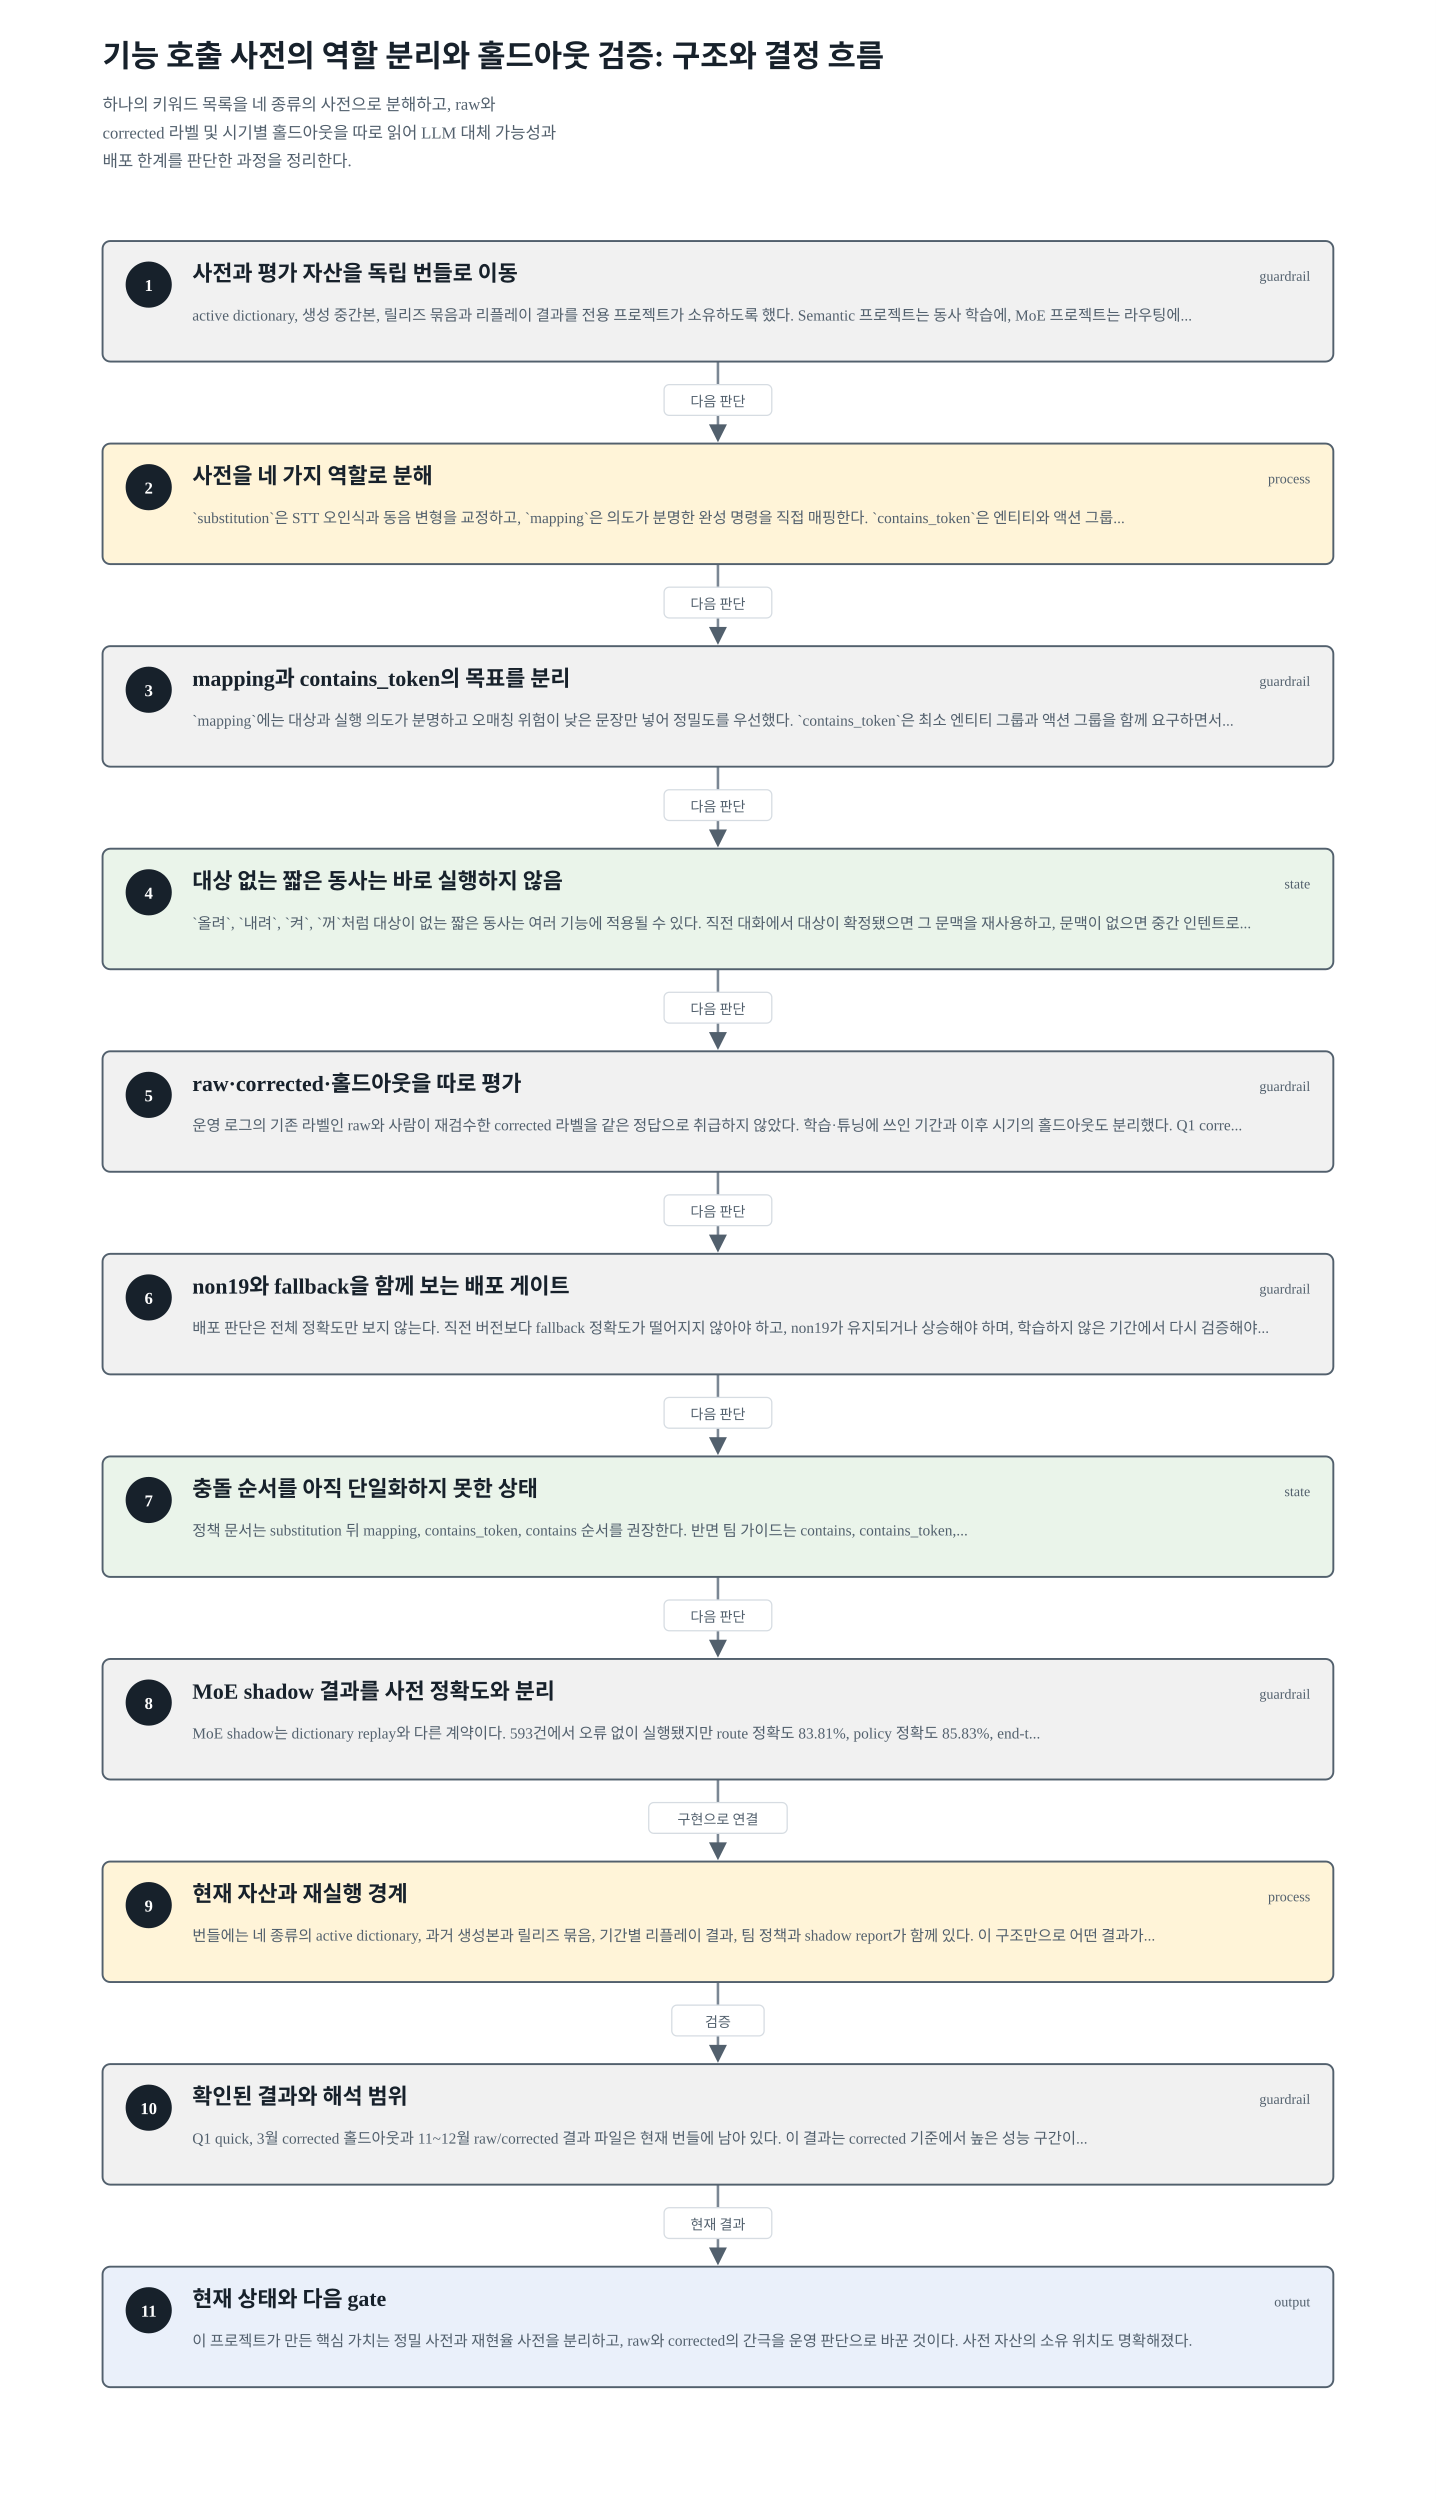
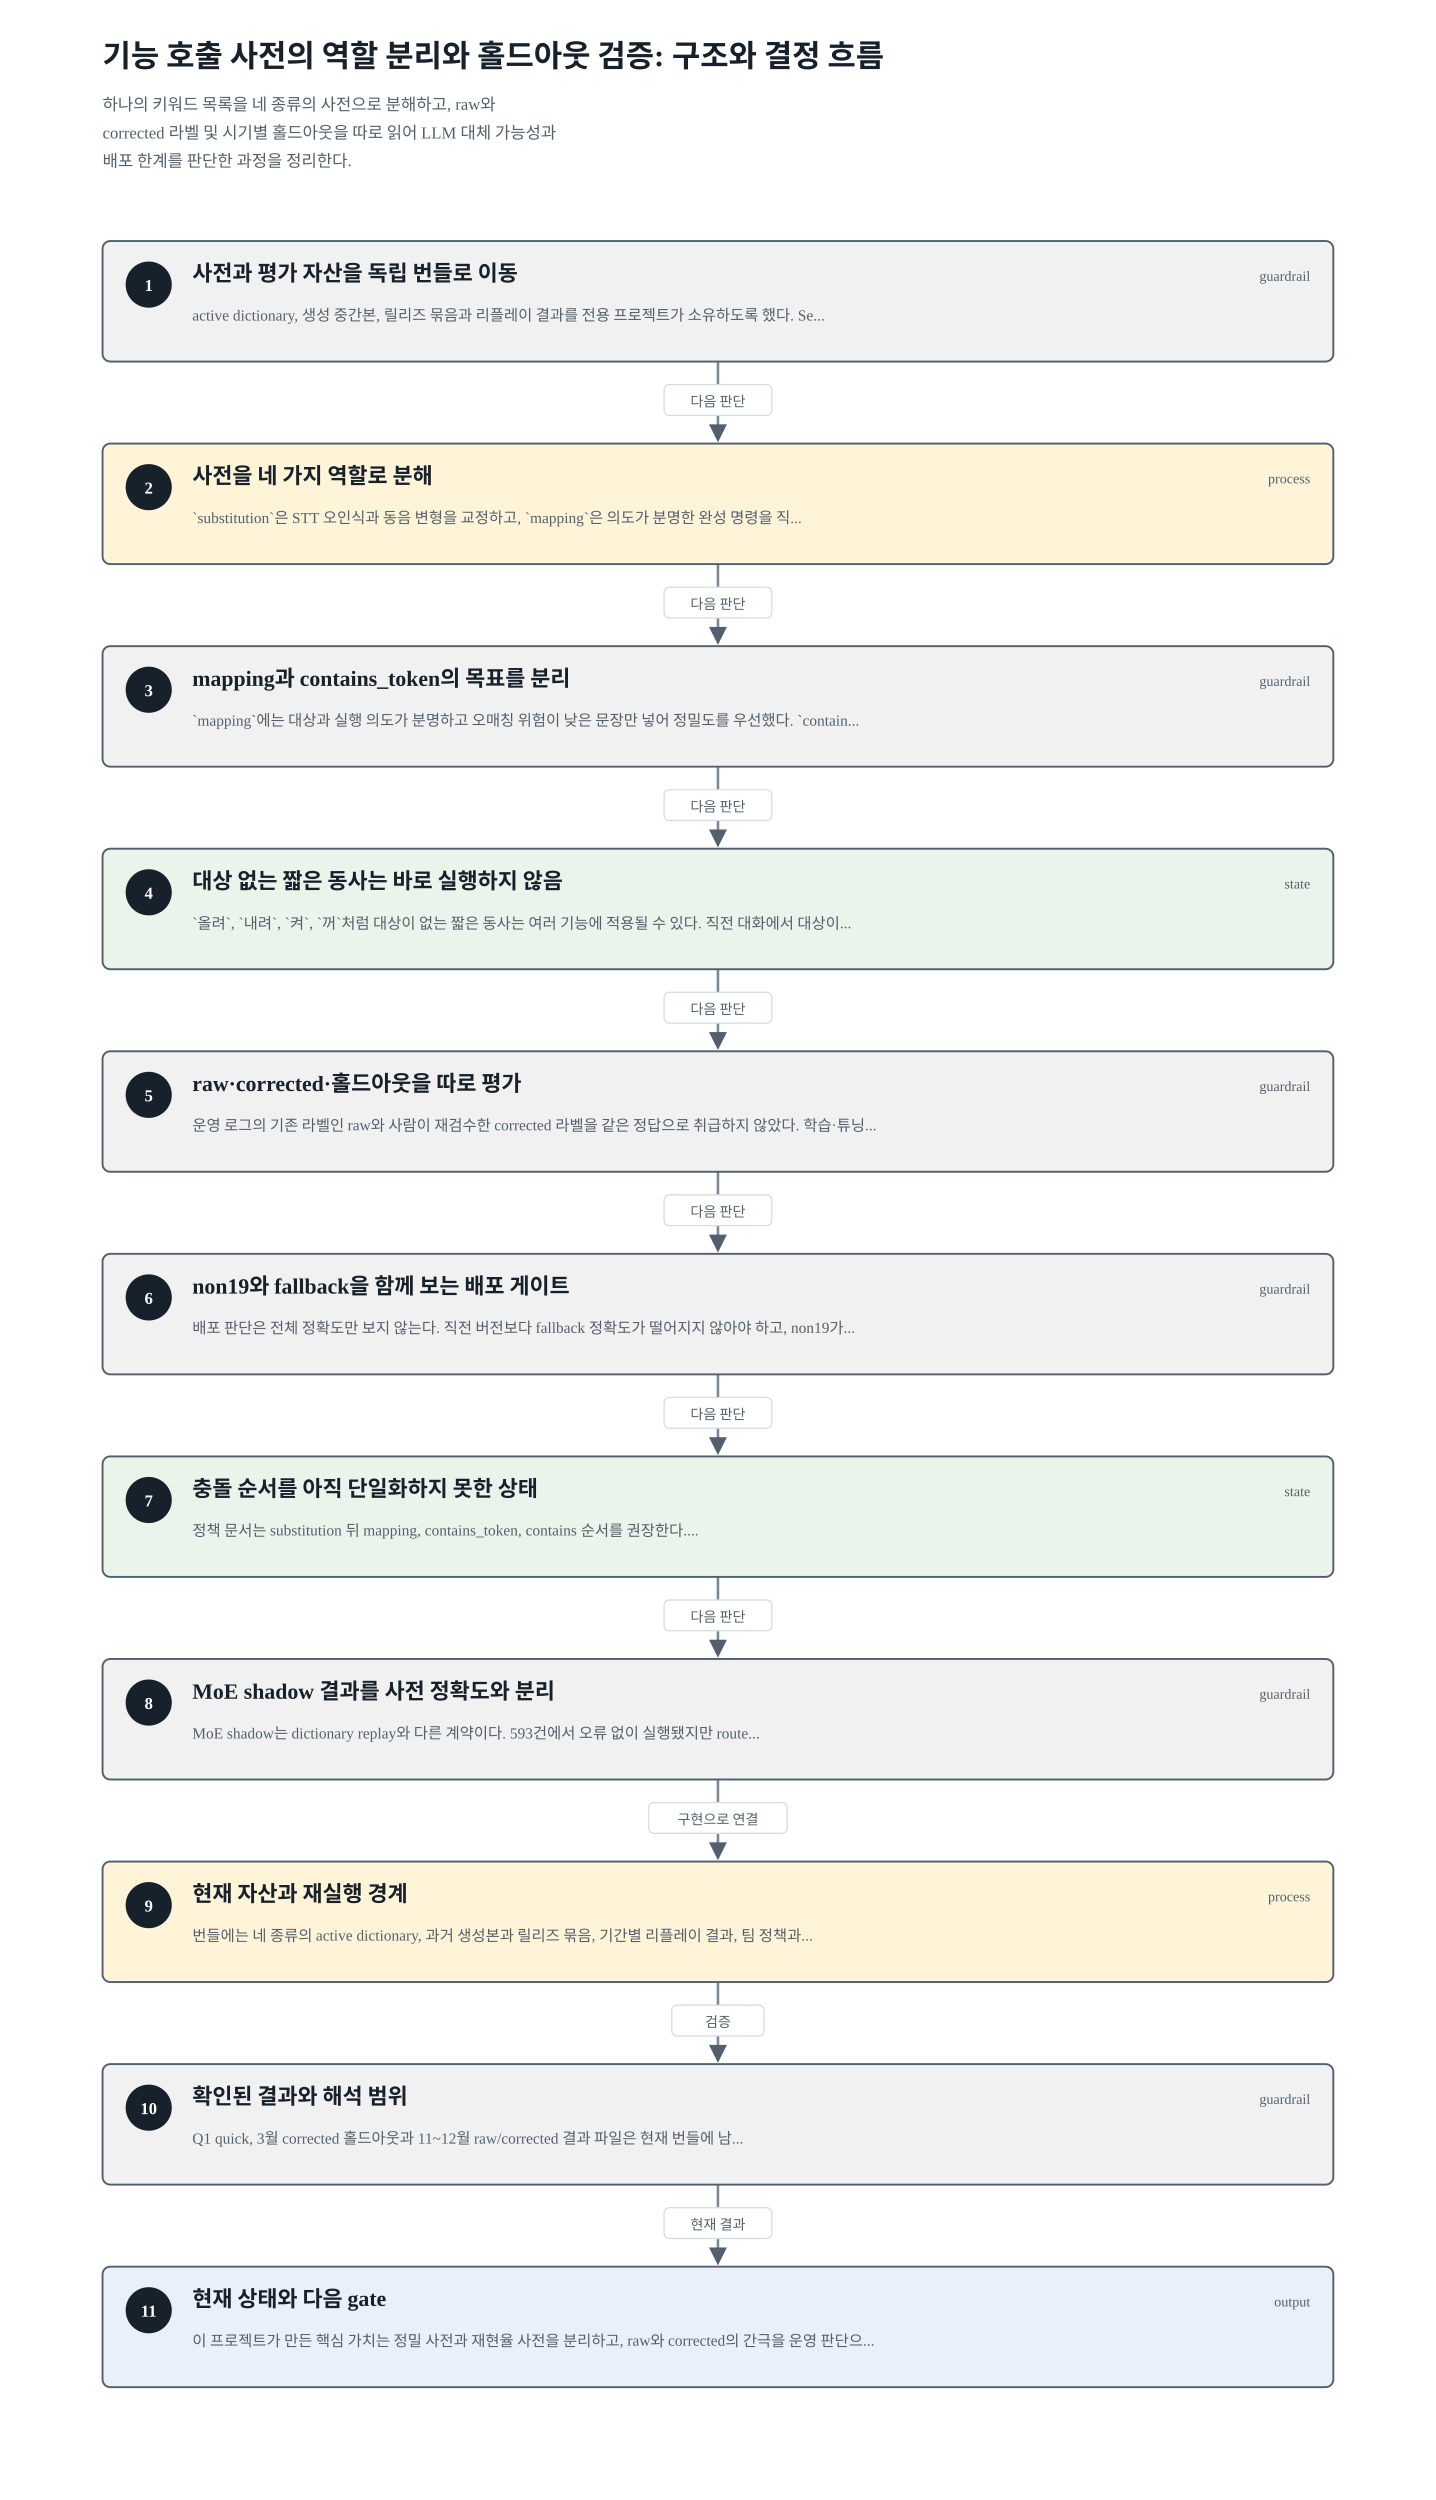
<svg xmlns="http://www.w3.org/2000/svg" viewBox="0 0 1120 1950" role="img" aria-labelledby="system-map-title system-map-desc">
  <defs>
    <marker id="system-map-arrow" viewBox="0 0 10 10" refX="5" refY="5" markerWidth="7" markerHeight="7" orient="auto-start-reverse">
      <path d="M 0 0 L 10 5 L 0 10 z" fill="#52606d" />
    </marker>
  </defs>
  <rect width="1120" height="1950" fill="#ffffff" />
  <text fill="#17212b" font-size="24" font-weight="700">
    <tspan x="80" y="52">기능 호출 사전의 역할 분리와 홀드아웃 검증: 구조와 결정 흐름</tspan>
  </text>
  <text fill="#52606d" font-size="13">
    <tspan x="80" y="86">하나의 키워드 목록을 네 종류의 사전으로 분해하고, raw와</tspan>
    <tspan x="80" y="108">corrected 라벨 및 시기별 홀드아웃을 따로 읽어 LLM 대체 가능성과</tspan>
    <tspan x="80" y="130">배포 한계를 판단한 과정을 정리한다.</tspan>
  </text>
  <g data-flow="flow-01">
    <path d="M 560 282 L 560 338" fill="none" stroke="#7b8794" stroke-width="2" marker-end="url(#system-map-arrow)" />
    <rect x="518" y="300" width="84" height="24" rx="4" fill="#ffffff" stroke="#d6dce2" />
    <text x="560" y="317" text-anchor="middle" fill="#52606d" font-size="11">다음 판단</text>
  </g>
  <g data-flow="flow-02">
    <path d="M 560 440 L 560 496" fill="none" stroke="#7b8794" stroke-width="2" marker-end="url(#system-map-arrow)" />
    <rect x="518" y="458" width="84" height="24" rx="4" fill="#ffffff" stroke="#d6dce2" />
    <text x="560" y="475" text-anchor="middle" fill="#52606d" font-size="11">다음 판단</text>
  </g>
  <g data-flow="flow-03">
    <path d="M 560 598 L 560 654" fill="none" stroke="#7b8794" stroke-width="2" marker-end="url(#system-map-arrow)" />
    <rect x="518" y="616" width="84" height="24" rx="4" fill="#ffffff" stroke="#d6dce2" />
    <text x="560" y="633" text-anchor="middle" fill="#52606d" font-size="11">다음 판단</text>
  </g>
  <g data-flow="flow-04">
    <path d="M 560 756 L 560 812" fill="none" stroke="#7b8794" stroke-width="2" marker-end="url(#system-map-arrow)" />
    <rect x="518" y="774" width="84" height="24" rx="4" fill="#ffffff" stroke="#d6dce2" />
    <text x="560" y="791" text-anchor="middle" fill="#52606d" font-size="11">다음 판단</text>
  </g>
  <g data-flow="flow-05">
    <path d="M 560 914 L 560 970" fill="none" stroke="#7b8794" stroke-width="2" marker-end="url(#system-map-arrow)" />
    <rect x="518" y="932" width="84" height="24" rx="4" fill="#ffffff" stroke="#d6dce2" />
    <text x="560" y="949" text-anchor="middle" fill="#52606d" font-size="11">다음 판단</text>
  </g>
  <g data-flow="flow-06">
    <path d="M 560 1072 L 560 1128" fill="none" stroke="#7b8794" stroke-width="2" marker-end="url(#system-map-arrow)" />
    <rect x="518" y="1090" width="84" height="24" rx="4" fill="#ffffff" stroke="#d6dce2" />
    <text x="560" y="1107" text-anchor="middle" fill="#52606d" font-size="11">다음 판단</text>
  </g>
  <g data-flow="flow-07">
    <path d="M 560 1230 L 560 1286" fill="none" stroke="#7b8794" stroke-width="2" marker-end="url(#system-map-arrow)" />
    <rect x="518" y="1248" width="84" height="24" rx="4" fill="#ffffff" stroke="#d6dce2" />
    <text x="560" y="1265" text-anchor="middle" fill="#52606d" font-size="11">다음 판단</text>
  </g>
  <g data-flow="flow-08">
    <path d="M 560 1388 L 560 1444" fill="none" stroke="#7b8794" stroke-width="2" marker-end="url(#system-map-arrow)" />
    <rect x="506" y="1406" width="108" height="24" rx="4" fill="#ffffff" stroke="#d6dce2" />
    <text x="560" y="1423" text-anchor="middle" fill="#52606d" font-size="11">구현으로 연결</text>
  </g>
  <g data-flow="flow-09">
    <path d="M 560 1546 L 560 1602" fill="none" stroke="#7b8794" stroke-width="2" marker-end="url(#system-map-arrow)" />
    <rect x="524" y="1564" width="72" height="24" rx="4" fill="#ffffff" stroke="#d6dce2" />
    <text x="560" y="1581" text-anchor="middle" fill="#52606d" font-size="11">검증</text>
  </g>
  <g data-flow="flow-10">
    <path d="M 560 1704 L 560 1760" fill="none" stroke="#7b8794" stroke-width="2" marker-end="url(#system-map-arrow)" />
    <rect x="518" y="1722" width="84" height="24" rx="4" fill="#ffffff" stroke="#d6dce2" />
    <text x="560" y="1739" text-anchor="middle" fill="#52606d" font-size="11">현재 결과</text>
  </g>
  <g data-node="independent-asset-owner">
    <rect x="80" y="188" width="960" height="94" rx="6" fill="#f1f1f1" stroke="#52606d" stroke-width="1.5" />
    <circle cx="116" cy="222" r="18" fill="#17212b" />
    <text x="116" y="227" text-anchor="middle" fill="#ffffff" font-size="13" font-weight="700">1</text>
    <text x="150" y="219" fill="#17212b" font-size="17" font-weight="700">사전과 평가 자산을 독립 번들로 이동</text>
    <text x="1022" y="219" text-anchor="end" fill="#52606d" font-size="11">guardrail</text>
-     <text x="150" y="250" fill="#52606d" font-size="12">active dictionary, 생성 중간본, 릴리즈 묶음과 리플레이 결과를 전용 프로젝트가 소유하도록 했다. Semantic 프로젝트는 동사 학습에, MoE 프로젝트는 라우팅에...</text>
+     <text x="150" y="250" fill="#52606d" font-size="12">active dictionary, 생성 중간본, 릴리즈 묶음과 리플레이 결과를 전용 프로젝트가 소유하도록 했다. Se...</text>
  </g>
  <g data-node="four-dictionary-roles">
    <rect x="80" y="346" width="960" height="94" rx="6" fill="#fff4d8" stroke="#52606d" stroke-width="1.5" />
    <circle cx="116" cy="380" r="18" fill="#17212b" />
    <text x="116" y="385" text-anchor="middle" fill="#ffffff" font-size="13" font-weight="700">2</text>
    <text x="150" y="377" fill="#17212b" font-size="17" font-weight="700">사전을 네 가지 역할로 분해</text>
    <text x="1022" y="377" text-anchor="end" fill="#52606d" font-size="11">process</text>
-     <text x="150" y="408" fill="#52606d" font-size="12">`substitution`은 STT 오인식과 동음 변형을 교정하고, `mapping`은 의도가 분명한 완성 명령을 직접 매핑한다. `contains_token`은 엔티티와 액션 그룹...</text>
+     <text x="150" y="408" fill="#52606d" font-size="12">`substitution`은 STT 오인식과 동음 변형을 교정하고, `mapping`은 의도가 분명한 완성 명령을 직...</text>
  </g>
  <g data-node="precision-recall-contract">
    <rect x="80" y="504" width="960" height="94" rx="6" fill="#f1f1f1" stroke="#52606d" stroke-width="1.5" />
    <circle cx="116" cy="538" r="18" fill="#17212b" />
    <text x="116" y="543" text-anchor="middle" fill="#ffffff" font-size="13" font-weight="700">3</text>
    <text x="150" y="535" fill="#17212b" font-size="17" font-weight="700">mapping과 contains_token의 목표를 분리</text>
    <text x="1022" y="535" text-anchor="end" fill="#52606d" font-size="11">guardrail</text>
-     <text x="150" y="566" fill="#52606d" font-size="12">`mapping`에는 대상과 실행 의도가 분명하고 오매칭 위험이 낮은 문장만 넣어 정밀도를 우선했다. `contains_token`은 최소 엔티티 그룹과 액션 그룹을 함께 요구하면서...</text>
+     <text x="150" y="566" fill="#52606d" font-size="12">`mapping`에는 대상과 실행 의도가 분명하고 오매칭 위험이 낮은 문장만 넣어 정밀도를 우선했다. `contain...</text>
  </g>
  <g data-node="protect-ambiguous-input">
    <rect x="80" y="662" width="960" height="94" rx="6" fill="#eaf4ea" stroke="#52606d" stroke-width="1.5" />
    <circle cx="116" cy="696" r="18" fill="#17212b" />
    <text x="116" y="701" text-anchor="middle" fill="#ffffff" font-size="13" font-weight="700">4</text>
    <text x="150" y="693" fill="#17212b" font-size="17" font-weight="700">대상 없는 짧은 동사는 바로 실행하지 않음</text>
    <text x="1022" y="693" text-anchor="end" fill="#52606d" font-size="11">state</text>
-     <text x="150" y="724" fill="#52606d" font-size="12">`올려`, `내려`, `켜`, `꺼`처럼 대상이 없는 짧은 동사는 여러 기능에 적용될 수 있다. 직전 대화에서 대상이 확정됐으면 그 문맥을 재사용하고, 문맥이 없으면 중간 인텐트로...</text>
+     <text x="150" y="724" fill="#52606d" font-size="12">`올려`, `내려`, `켜`, `꺼`처럼 대상이 없는 짧은 동사는 여러 기능에 적용될 수 있다. 직전 대화에서 대상이...</text>
  </g>
  <g data-node="separate-evaluation-populations">
    <rect x="80" y="820" width="960" height="94" rx="6" fill="#f1f1f1" stroke="#52606d" stroke-width="1.5" />
    <circle cx="116" cy="854" r="18" fill="#17212b" />
    <text x="116" y="859" text-anchor="middle" fill="#ffffff" font-size="13" font-weight="700">5</text>
    <text x="150" y="851" fill="#17212b" font-size="17" font-weight="700">raw·corrected·홀드아웃을 따로 평가</text>
    <text x="1022" y="851" text-anchor="end" fill="#52606d" font-size="11">guardrail</text>
-     <text x="150" y="882" fill="#52606d" font-size="12">운영 로그의 기존 라벨인 raw와 사람이 재검수한 corrected 라벨을 같은 정답으로 취급하지 않았다. 학습·튜닝에 쓰인 기간과 이후 시기의 홀드아웃도 분리했다. Q1 corre...</text>
+     <text x="150" y="882" fill="#52606d" font-size="12">운영 로그의 기존 라벨인 raw와 사람이 재검수한 corrected 라벨을 같은 정답으로 취급하지 않았다. 학습·튜닝...</text>
  </g>
  <g data-node="holdout-release-gate">
    <rect x="80" y="978" width="960" height="94" rx="6" fill="#f1f1f1" stroke="#52606d" stroke-width="1.5" />
    <circle cx="116" cy="1012" r="18" fill="#17212b" />
    <text x="116" y="1017" text-anchor="middle" fill="#ffffff" font-size="13" font-weight="700">6</text>
    <text x="150" y="1009" fill="#17212b" font-size="17" font-weight="700">non19와 fallback을 함께 보는 배포 게이트</text>
    <text x="1022" y="1009" text-anchor="end" fill="#52606d" font-size="11">guardrail</text>
-     <text x="150" y="1040" fill="#52606d" font-size="12">배포 판단은 전체 정확도만 보지 않는다. 직전 버전보다 fallback 정확도가 떨어지지 않아야 하고, non19가 유지되거나 상승해야 하며, 학습하지 않은 기간에서 다시 검증해야...</text>
+     <text x="150" y="1040" fill="#52606d" font-size="12">배포 판단은 전체 정확도만 보지 않는다. 직전 버전보다 fallback 정확도가 떨어지지 않아야 하고, non19가...</text>
  </g>
  <g data-node="resolve-rule-order">
    <rect x="80" y="1136" width="960" height="94" rx="6" fill="#eaf4ea" stroke="#52606d" stroke-width="1.5" />
    <circle cx="116" cy="1170" r="18" fill="#17212b" />
    <text x="116" y="1175" text-anchor="middle" fill="#ffffff" font-size="13" font-weight="700">7</text>
    <text x="150" y="1167" fill="#17212b" font-size="17" font-weight="700">충돌 순서를 아직 단일화하지 못한 상태</text>
    <text x="1022" y="1167" text-anchor="end" fill="#52606d" font-size="11">state</text>
-     <text x="150" y="1198" fill="#52606d" font-size="12">정책 문서는 substitution 뒤 mapping, contains_token, contains 순서를 권장한다. 반면 팀 가이드는 contains, contains_token,...</text>
+     <text x="150" y="1198" fill="#52606d" font-size="12">정책 문서는 substitution 뒤 mapping, contains_token, contains 순서를 권장한다....</text>
  </g>
  <g data-node="separate-moe-shadow">
    <rect x="80" y="1294" width="960" height="94" rx="6" fill="#f1f1f1" stroke="#52606d" stroke-width="1.5" />
    <circle cx="116" cy="1328" r="18" fill="#17212b" />
    <text x="116" y="1333" text-anchor="middle" fill="#ffffff" font-size="13" font-weight="700">8</text>
    <text x="150" y="1325" fill="#17212b" font-size="17" font-weight="700">MoE shadow 결과를 사전 정확도와 분리</text>
    <text x="1022" y="1325" text-anchor="end" fill="#52606d" font-size="11">guardrail</text>
-     <text x="150" y="1356" fill="#52606d" font-size="12">MoE shadow는 dictionary replay와 다른 계약이다. 593건에서 오류 없이 실행됐지만 route 정확도 83.81%, policy 정확도 85.83%, end-t...</text>
+     <text x="150" y="1356" fill="#52606d" font-size="12">MoE shadow는 dictionary replay와 다른 계약이다. 593건에서 오류 없이 실행됐지만 route...</text>
  </g>
  <g data-node="implementation-assets">
    <rect x="80" y="1452" width="960" height="94" rx="6" fill="#fff4d8" stroke="#52606d" stroke-width="1.5" />
    <circle cx="116" cy="1486" r="18" fill="#17212b" />
    <text x="116" y="1491" text-anchor="middle" fill="#ffffff" font-size="13" font-weight="700">9</text>
    <text x="150" y="1483" fill="#17212b" font-size="17" font-weight="700">현재 자산과 재실행 경계</text>
    <text x="1022" y="1483" text-anchor="end" fill="#52606d" font-size="11">process</text>
-     <text x="150" y="1514" fill="#52606d" font-size="12">번들에는 네 종류의 active dictionary, 과거 생성본과 릴리즈 묶음, 기간별 리플레이 결과, 팀 정책과 shadow report가 함께 있다. 이 구조만으로 어떤 결과가...</text>
+     <text x="150" y="1514" fill="#52606d" font-size="12">번들에는 네 종류의 active dictionary, 과거 생성본과 릴리즈 묶음, 기간별 리플레이 결과, 팀 정책과...</text>
  </g>
  <g data-node="verified-results">
    <rect x="80" y="1610" width="960" height="94" rx="6" fill="#f1f1f1" stroke="#52606d" stroke-width="1.5" />
    <circle cx="116" cy="1644" r="18" fill="#17212b" />
    <text x="116" y="1649" text-anchor="middle" fill="#ffffff" font-size="13" font-weight="700">10</text>
    <text x="150" y="1641" fill="#17212b" font-size="17" font-weight="700">확인된 결과와 해석 범위</text>
    <text x="1022" y="1641" text-anchor="end" fill="#52606d" font-size="11">guardrail</text>
-     <text x="150" y="1672" fill="#52606d" font-size="12">Q1 quick, 3월 corrected 홀드아웃과 11~12월 raw/corrected 결과 파일은 현재 번들에 남아 있다. 이 결과는 corrected 기준에서 높은 성능 구간이...</text>
+     <text x="150" y="1672" fill="#52606d" font-size="12">Q1 quick, 3월 corrected 홀드아웃과 11~12월 raw/corrected 결과 파일은 현재 번들에 남...</text>
  </g>
  <g data-node="current-status">
    <rect x="80" y="1768" width="960" height="94" rx="6" fill="#eaf0fa" stroke="#52606d" stroke-width="1.5" />
    <circle cx="116" cy="1802" r="18" fill="#17212b" />
    <text x="116" y="1807" text-anchor="middle" fill="#ffffff" font-size="13" font-weight="700">11</text>
    <text x="150" y="1799" fill="#17212b" font-size="17" font-weight="700">현재 상태와 다음 gate</text>
    <text x="1022" y="1799" text-anchor="end" fill="#52606d" font-size="11">output</text>
-     <text x="150" y="1830" fill="#52606d" font-size="12">이 프로젝트가 만든 핵심 가치는 정밀 사전과 재현율 사전을 분리하고, raw와 corrected의 간극을 운영 판단으로 바꾼 것이다. 사전 자산의 소유 위치도 명확해졌다.</text>
+     <text x="150" y="1830" fill="#52606d" font-size="12">이 프로젝트가 만든 핵심 가치는 정밀 사전과 재현율 사전을 분리하고, raw와 corrected의 간극을 운영 판단으...</text>
  </g>
</svg>
